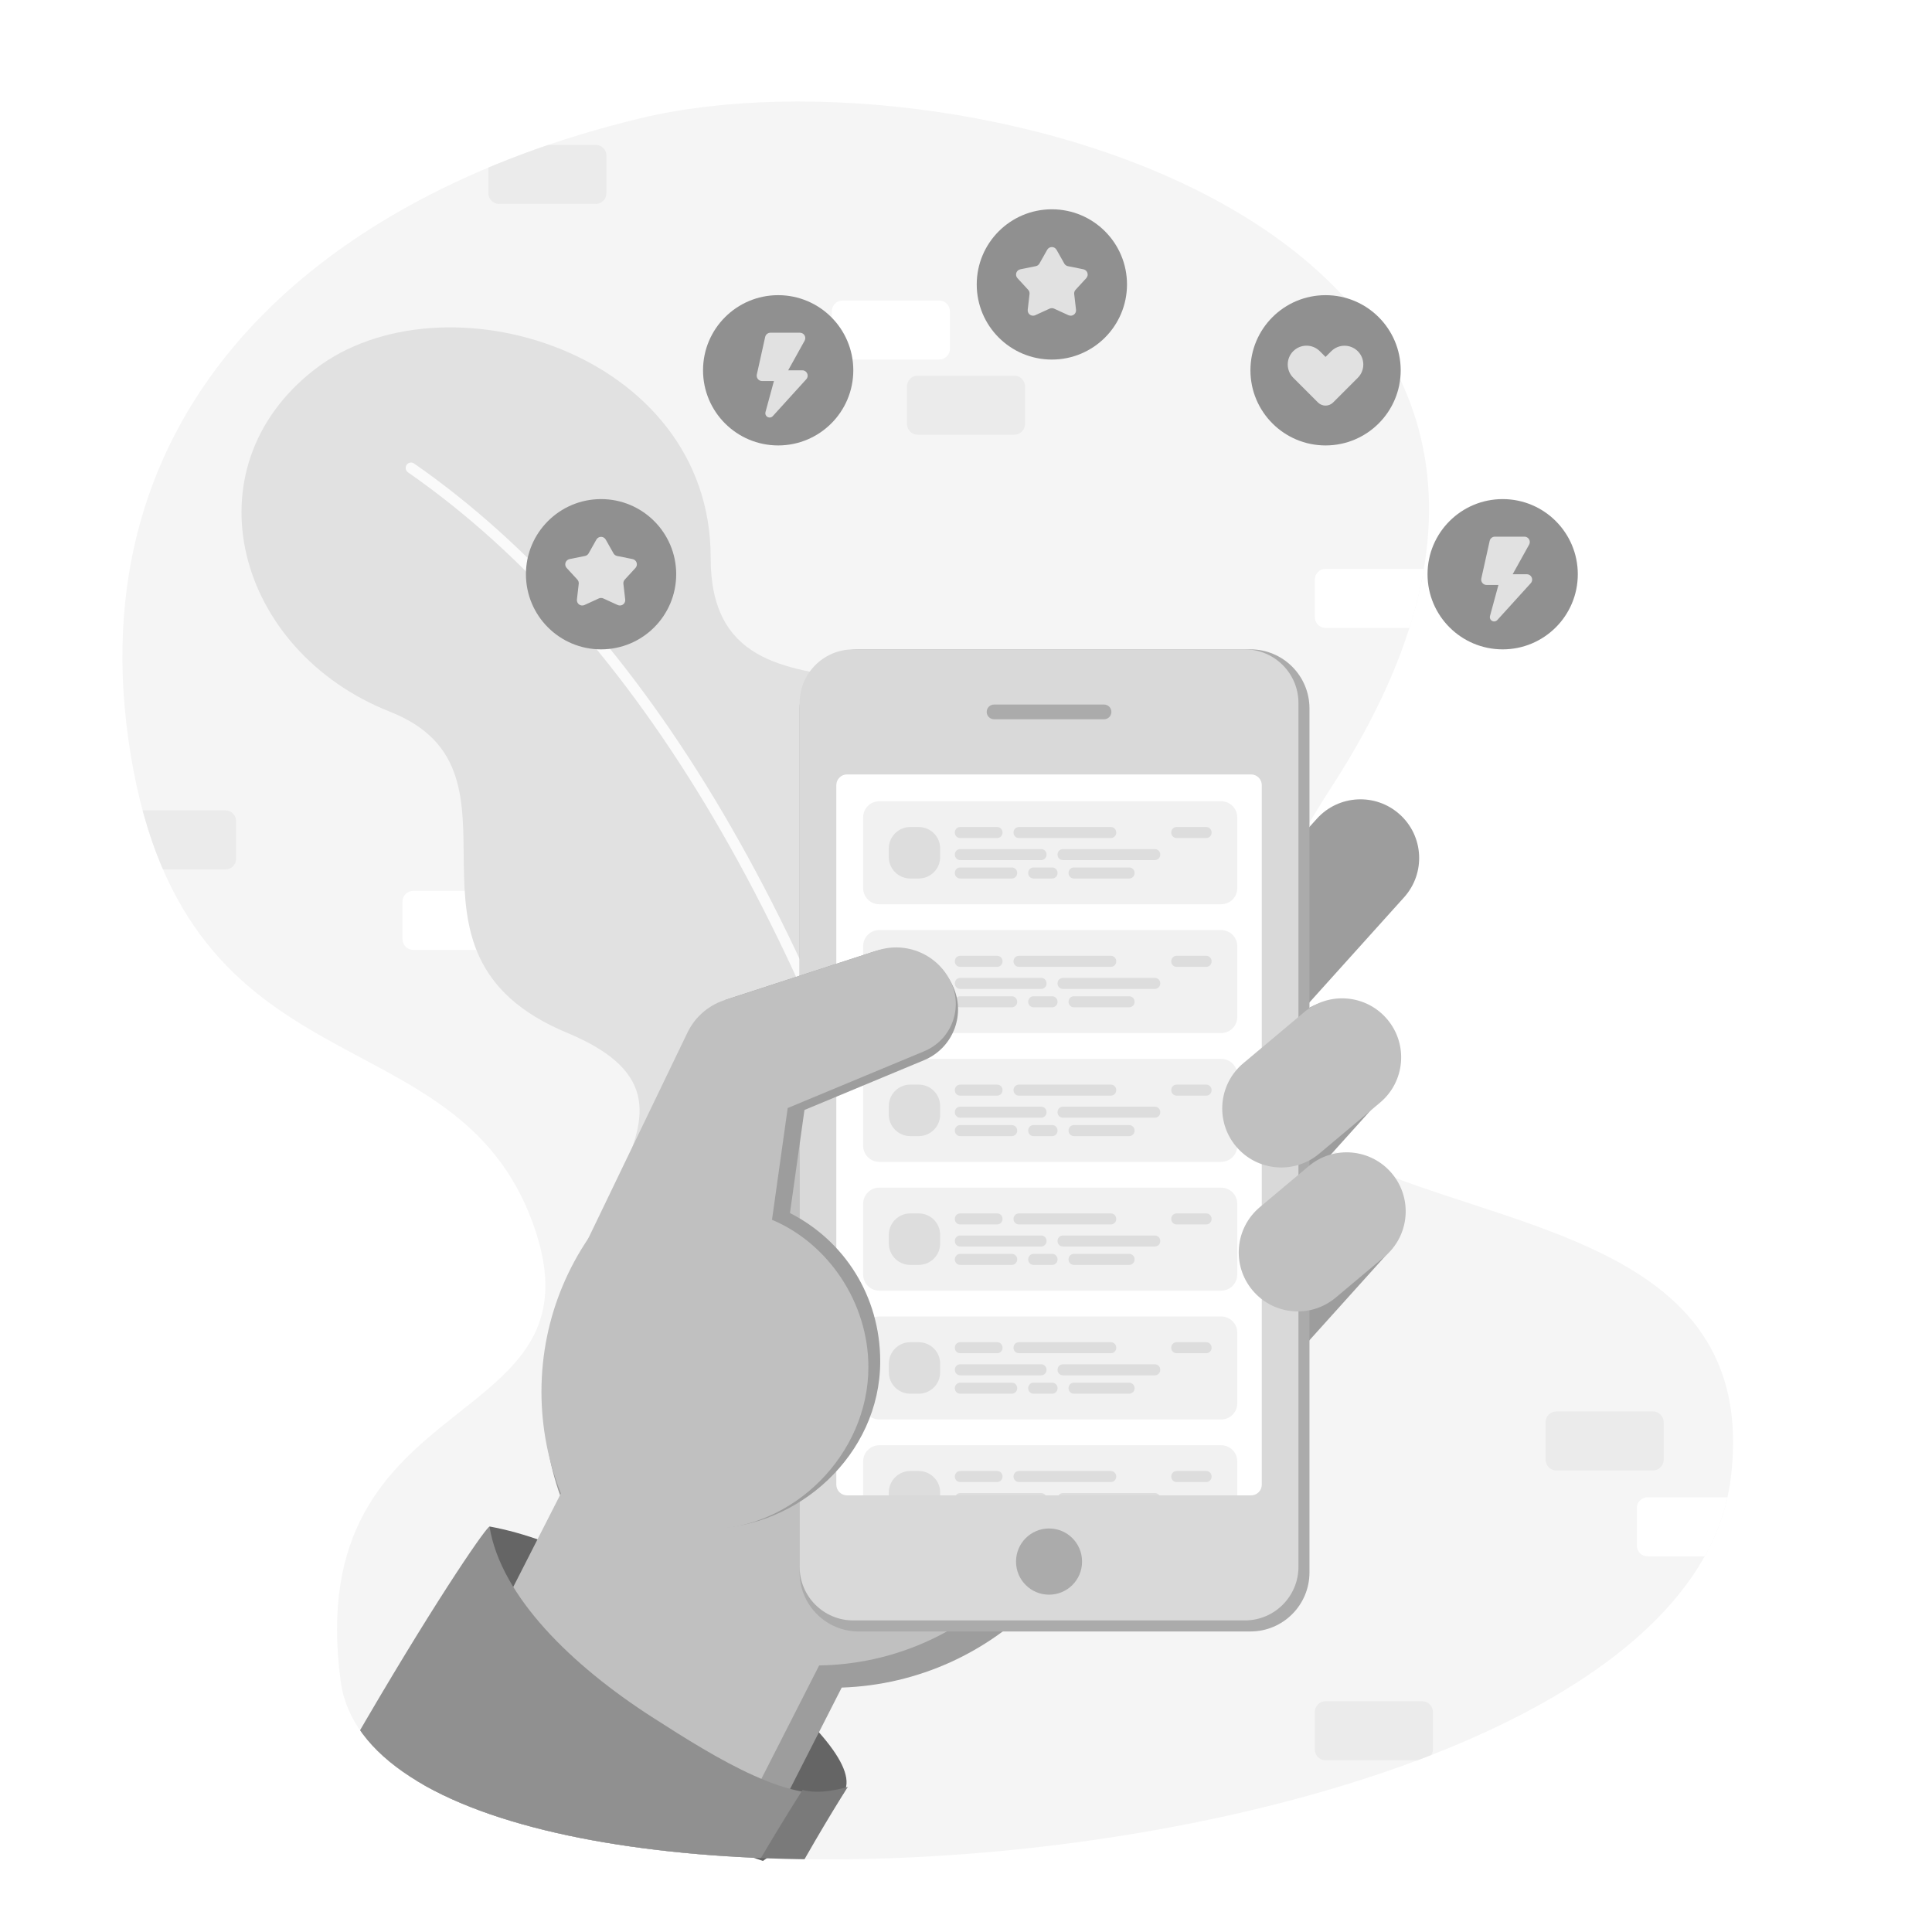
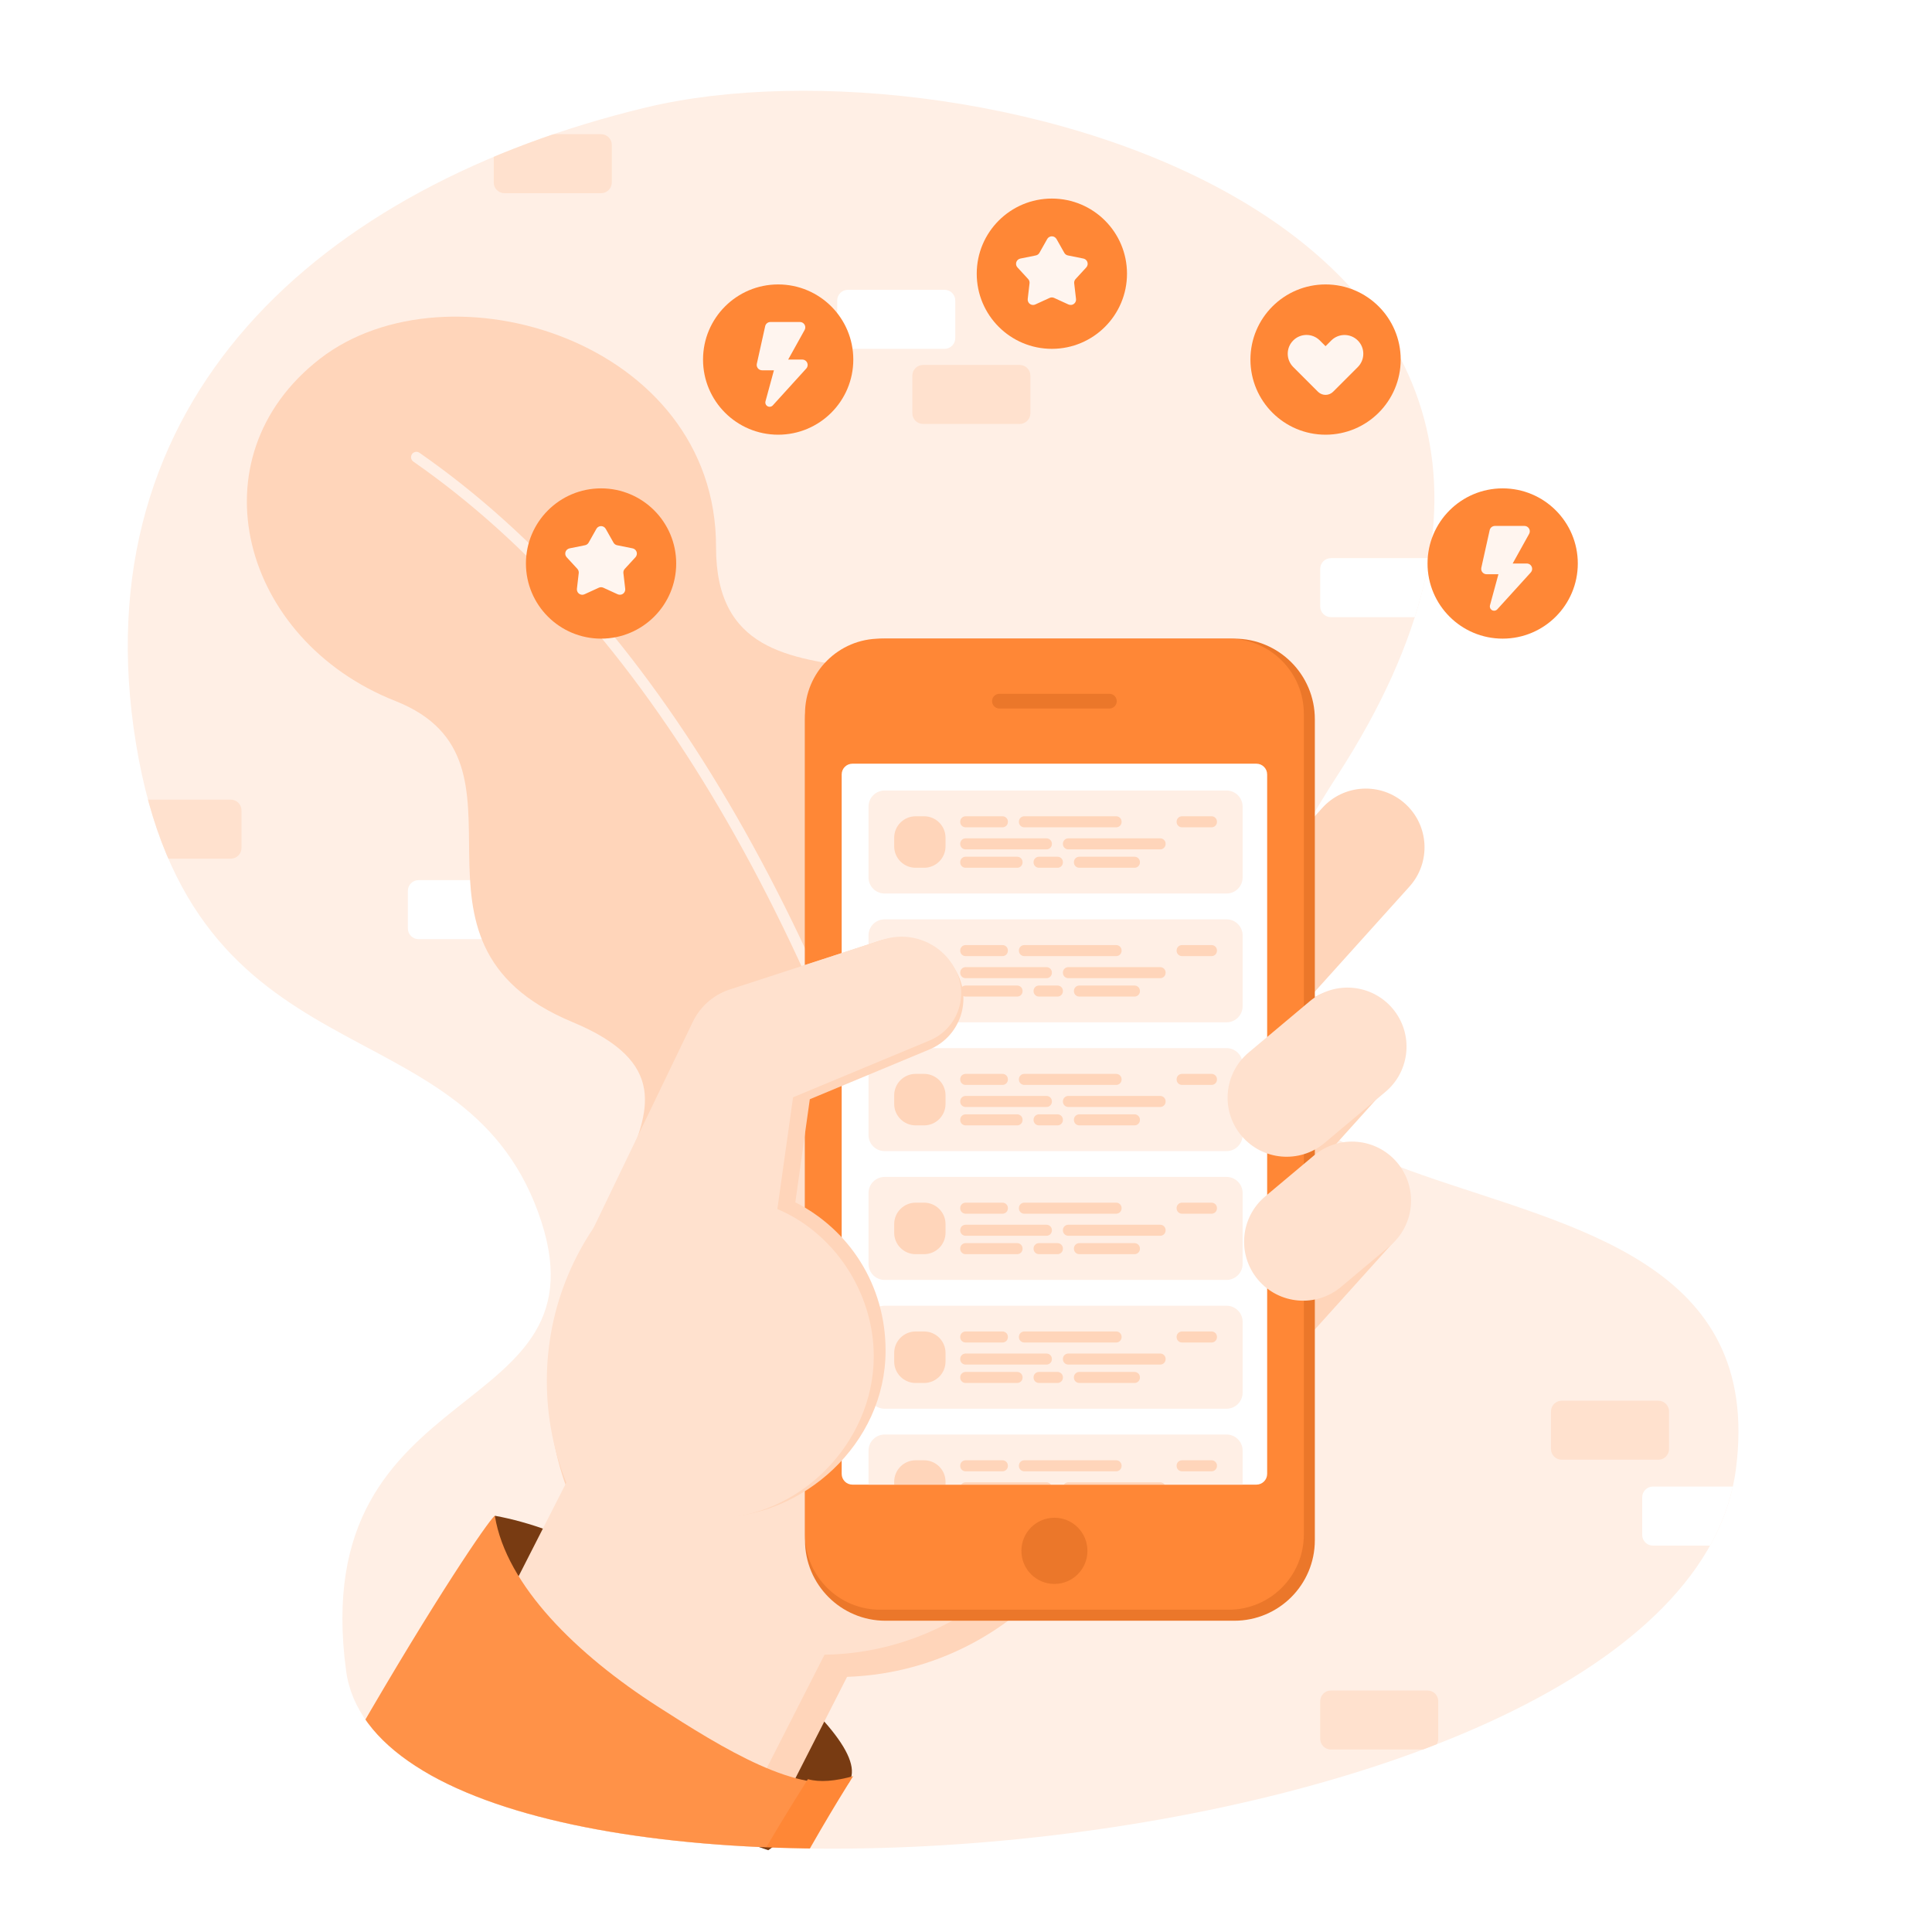
<svg xmlns="http://www.w3.org/2000/svg" xmlns:xlink="http://www.w3.org/1999/xlink" width="360px" height="360px" viewBox="0 0 360 360" version="1.1">
  <defs>
    <path d="M41.496,295.361 C49.115,351.732 290.766,334.156 300.484,257.588 C310.203,181.019 159.572,231.477 226.217,128.477 C292.862,25.476 158.084,-10.609 97.324,4.037 C36.565,18.683 -8.181,58.504 2.348,122.601 C12.877,186.698 62.723,169.971 77.27,209.871 C91.816,249.771 33.877,238.99 41.496,295.361 Z" id="path-1" />
    <path d="M41.496,295.361 C49.115,351.732 290.766,334.156 300.484,257.588 C310.203,181.019 159.572,231.477 226.217,128.477 C292.862,25.476 158.084,-10.609 97.324,4.037 C36.565,18.683 -8.181,58.504 2.348,122.601 C12.877,186.698 62.723,169.971 77.27,209.871 C91.816,249.771 33.877,238.99 41.496,295.361 Z" id="path-3" />
    <path d="M130.577,7.015 C136.818,18.607 153.514,26.457 170.745,30.67 C184.874,34.123 201.218,37.854 209.141,31.873 C209.643,36.277 157.657,165.743 233,574.148 C211.438,600.032 138.688,603.443 107.144,581.584 C65.374,246.185 129.298,4.82 130.577,7.015 Z" id="path-5" />
    <rect id="path-7" x="0" y="0" width="79.281" height="134.337" rx="2" />
    <path d="M4.621,63.048 L3.698,62.901 L26.099,16.402 L26.099,16.402 C27.603,13.281 30.327,11.112 33.445,10.227 L61.512,1.094 L61.512,1.094 C66.919,-0.665 72.79,1.882 75.199,7.032 L75.199,7.032 L75.199,7.032 C77.431,11.802 75.373,17.477 70.604,19.709 C70.479,19.767 70.353,19.823 70.226,19.876 L44.776,30.467 L41.849,51.292 C52.329,55.682 59.812,66.729 59.812,78.732 C59.812,94.945 45.866,108.931 29.906,108.931 C13.946,108.931 -4.26325641e-13,94.945 -4.26325641e-13,78.732 C-4.26325641e-13,72.964 1.694,67.585 4.621,63.048 Z" id="path-9" />
  </defs>
-   <g id="👨‍🏫-Illustration" stroke="none" stroke-width="1" fill="none" fill-rule="evenodd">
-     <g id="Artboard-2-Copy" transform="translate(-3439, -263)">
-       <g id="illustration-notification" transform="translate(3439, 263)">
+   <g id="--" stroke="none" stroke-width="1" fill="none" fill-rule="evenodd">
+     <g id="Artboard-2-Copy" transform="translate(-3604, -1157)">
+       <g id="illustration-notification" transform="translate(3604, 1157)">
        <rect id="Rectangle-3" fill="#FFFFFF" x="0" y="0" width="360" height="360" />
-         <g id="brick-wall-copy" transform="translate(22, 18)">
+         <g id="brick-wall-copy" transform="translate(23, 16)">
          <mask id="mask-2" fill="white">
            <use xlink:href="#path-1" />
          </mask>
-           <use id="Mask" fill="#F5F5F5" xlink:href="#path-1" />
+           <use id="Mask" fill="#FFEFE5" xlink:href="#path-1" />
          <g mask="url(#mask-2)">
            <g transform="translate(0, 9)">
-               <rect id="Rectangle-2" fill="#EBEBEB" x="147" y="43" width="22" height="11" rx="2" />
-               <rect id="Rectangle-2-Copy-7" fill="#EBEBEB" x="223" y="290" width="22" height="11" rx="2" />
-               <rect id="Rectangle-2-Copy" fill="#EBEBEB" x="69" y="0" width="22" height="11" rx="2" />
-               <rect id="Rectangle-2-Copy-2" fill="#EBEBEB" x="266" y="236" width="22" height="11" rx="2" />
-               <rect id="Rectangle-2-Copy-3" fill="#EBEBEB" x="0" y="124" width="22" height="11" rx="2" />
+               <rect id="Rectangle-2" fill="#FFE1CE" x="147" y="43" width="22" height="11" rx="2" />
+               <rect id="Rectangle-2-Copy-7" fill="#FFE1CE" x="223" y="290" width="22" height="11" rx="2" />
+               <rect id="Rectangle-2-Copy" fill="#FFE1CE" x="69" y="0" width="22" height="11" rx="2" />
+               <rect id="Rectangle-2-Copy-2" fill="#FFE1CE" x="266" y="236" width="22" height="11" rx="2" />
+               <rect id="Rectangle-2-Copy-3" fill="#FFE1CE" x="0" y="124" width="22" height="11" rx="2" />
              <rect id="Rectangle-2-Copy-4" fill="#FFFFFF" x="133" y="29" width="22" height="11" rx="2" />
              <rect id="Rectangle-2-Copy-5" fill="#FFFFFF" x="53" y="139" width="22" height="11" rx="2" />
              <rect id="Rectangle-2-Copy-8" fill="#FFFFFF" x="283" y="252" width="22" height="11" rx="2" />
              <rect id="Rectangle-2-Copy-6" fill="#FFFFFF" x="223" y="79" width="22" height="11" rx="2" />
            </g>
          </g>
        </g>
-         <g id="Group" transform="translate(45, 61)">
-           <path d="M76.337,192.624 C90.402,203.774 120.793,205.345 138.118,202.821 C158.458,199.858 182.049,179.622 182,160.723 C181.909,125.727 140.453,132.608 141.422,90.725 C142.39,48.841 87.362,81.392 87.424,42.943 C87.487,4.494 37.446,-10.632 13.615,7.854 C-10.216,26.34 -1.016,60.289 27.657,71.614 C56.33,82.94 24.688,116.504 60.683,131.454 C96.678,146.404 45.758,168.384 76.337,192.624 Z" id="Oval-Copy" fill="#E1E1E1" />
-           <path d="M131.072,195.217 C107.948,112.613 74.788,56.271 31.592,26.189" id="Path-3" stroke="#FAFAFA" stroke-width="2" stroke-linecap="round" />
+         <g id="Group" transform="translate(46, 59)">
+           <path d="M76.337,192.624 C90.402,203.774 120.793,205.345 138.118,202.821 C158.458,199.858 182.049,179.622 182,160.723 C181.909,125.727 140.453,132.608 141.422,90.725 C142.39,48.841 87.362,81.392 87.424,42.943 C87.487,4.494 37.446,-10.632 13.615,7.854 C-10.216,26.34 -1.016,60.289 27.657,71.614 C56.33,82.94 24.688,116.504 60.683,131.454 C96.678,146.404 45.758,168.384 76.337,192.624 Z" id="Oval-Copy" fill="#FFD5BA" />
+           <path d="M131.072,195.217 C107.948,112.613 74.788,56.271 31.592,26.189" id="Path-3" stroke="#FFEFE5" stroke-width="2" stroke-linecap="round" />
        </g>
-         <g id="phone-with-app-tapping-copy-6" transform="translate(22, 18)">
+         <g id="phone-with-app-tapping-copy-6" transform="translate(23, 16)">
          <g id="hand">
            <g>
              <mask id="mask-4" fill="white">
                <use xlink:href="#path-3" />
              </mask>
              <g id="Mask-Copy" />
-               <path d="M60.419,277.393 C73.456,275.424 90.11,277.953 110.381,284.98 C130.652,292.008 140.173,298 138.945,302.958 C136.696,307.906 133.335,313.5 128.863,319.739 C82.345,320.178 63.284,300.924 56.05,296.103 C56.991,291.896 58.448,285.659 60.419,277.393 Z" id="bottom-sleeve" fill="#656565" mask="url(#mask-4)" transform="translate(97.54981, 298.2466) rotate(19) translate(-97.54981, -298.2466) " />
-               <path d="M82.884,262.041 C80.583,256.052 79.321,249.546 79.321,242.745 C79.321,213.062 103.35,189 132.99,189 C162.63,189 186.658,213.062 186.658,242.745 C186.658,271.807 163.623,295.482 134.839,296.458 L114.142,337.077 L114.142,337.077 C106.38,352.312 87.738,358.369 72.504,350.607 L72.504,350.607 L72.504,350.607 C57.269,342.844 51.212,324.202 58.974,308.968 L82.884,262.041 Z" id="hand-shadow" fill="#9D9D9D" mask="url(#mask-4)" />
-               <path d="M82.52,260.272 C80.18,254.416 78.893,248.025 78.893,241.332 C78.893,213.162 101.697,190.326 129.827,190.326 C157.957,190.326 180.761,213.162 180.761,241.332 C180.761,269.232 158.393,291.899 130.637,292.332 L107.908,336.94 L107.908,336.94 C100.708,351.07 83.418,356.688 69.288,349.488 C55.158,342.289 49.54,324.998 56.74,310.869 L82.52,260.272 Z" id="hand-shape" fill="#C0C0C0" mask="url(#mask-4)" />
+               <path d="M60.419,277.393 C73.456,275.424 90.11,277.953 110.381,284.98 C130.652,292.008 140.173,298 138.945,302.958 C136.696,307.906 133.335,313.5 128.863,319.739 C82.345,320.178 63.284,300.924 56.05,296.103 C56.991,291.896 58.448,285.659 60.419,277.393 Z" id="bottom-sleeve" fill="#783B12" mask="url(#mask-4)" transform="translate(97.54981, 298.2466) rotate(19) translate(-97.54981, -298.2466) " />
+               <path d="M82.884,262.041 C80.583,256.052 79.321,249.546 79.321,242.745 C79.321,213.062 103.35,189 132.99,189 C162.63,189 186.658,213.062 186.658,242.745 C186.658,271.807 163.623,295.482 134.839,296.458 L114.142,337.077 L114.142,337.077 C106.38,352.312 87.738,358.369 72.504,350.607 L72.504,350.607 L72.504,350.607 C57.269,342.844 51.212,324.202 58.974,308.968 L82.884,262.041 Z" id="hand-shadow" fill="#FFD5BA" mask="url(#mask-4)" />
+               <path d="M82.52,260.272 C80.18,254.416 78.893,248.025 78.893,241.332 C78.893,213.162 101.697,190.326 129.827,190.326 C157.957,190.326 180.761,213.162 180.761,241.332 C180.761,269.232 158.393,291.899 130.637,292.332 L107.908,336.94 L107.908,336.94 C100.708,351.07 83.418,356.688 69.288,349.488 C55.158,342.289 49.54,324.998 56.74,310.869 L82.52,260.272 Z" id="hand-shape" fill="#FFE1CE" mask="url(#mask-4)" />
              <g id="Group-5" mask="url(#mask-4)">
                <g transform="translate(-159, 254)">
                  <mask id="mask-6" fill="white">
                    <use xlink:href="#path-5" />
                  </mask>
-                   <use id="sleeve" stroke="none" fill="#909090" fill-rule="evenodd" transform="translate(163, 301.5) rotate(19) translate(-163, -301.5) " xlink:href="#path-5" />
-                   <path d="M197.838,49.411 C200.094,49.282 202.759,48.145 205.832,46 C178.008,172.742 186.064,353.565 230,588.469 C228.199,589.946 229.214,598.762 222.607,593.153 C157.783,239.189 187.482,93.283 197.838,49.411 Z" id="shadow" stroke="none" fill="#7A7A7A" fill-rule="evenodd" mask="url(#mask-6)" transform="translate(206, 320.5) rotate(19) translate(-206, -320.5) " />
+                   <use id="sleeve" stroke="none" fill="#FF9248" fill-rule="evenodd" transform="translate(163, 301.5) rotate(19) translate(-163, -301.5) " xlink:href="#path-5" />
+                   <path d="M197.838,49.411 C200.094,49.282 202.759,48.145 205.832,46 C178.008,172.742 186.064,353.565 230,588.469 C228.199,589.946 229.214,598.762 222.607,593.153 C157.783,239.189 187.482,93.283 197.838,49.411 Z" id="shadow" stroke="none" fill="#FF8736" fill-rule="evenodd" mask="url(#mask-6)" transform="translate(206, 320.5) rotate(19) translate(-206, -320.5) " />
                </g>
              </g>
            </g>
          </g>
-           <g id="fingers-behind" transform="translate(180, 126)" fill="#9D9D9D">
+           <g id="fingers-behind" transform="translate(180, 126)" fill="#FFD5BA">
            <rect id="Rectangle-9-Copy" transform="translate(39.88568, 91.73136) rotate(-318) translate(-39.88568, -91.73136) " x="28.947" y="67.778" width="21.878" height="47.907" rx="10.939" />
            <rect id="Rectangle-9" transform="translate(39.24287, 62.26942) rotate(-318) translate(-39.24287, -62.26942) " x="28.304" y="39.341" width="21.878" height="45.856" rx="10.939" />
            <rect id="Rectangle-9-Copy-4" transform="translate(33.63987, 35.71892) rotate(-318) translate(-33.63987, -35.71892) " x="22.701" y="-1.913" width="21.878" height="75.263" rx="10.939" />
          </g>
          <g id="phone" transform="translate(127, 103)">
-             <rect id="shadow" fill="#ABABAB" x="0" y="0" width="95" height="183" rx="11" />
-             <rect id="phone-shape" fill="#D9D9D9" x="0" y="0" width="92.95" height="180.944" rx="10" />
-             <rect id="speaker" fill="#ABABAB" x="34.856" y="10.281" width="23.237" height="2.742" rx="1.371" />
-             <rect id="button" fill="#ABABAB" x="40.324" y="163.809" width="12.302" height="12.337" rx="6.151" />
+             <rect id="shadow" fill="#EB772A" x="0" y="0" width="95" height="183" rx="15" />
+             <rect id="phone-shape" fill="#FF8736" x="0" y="0" width="92.95" height="180.944" rx="14" />
+             <rect id="speaker" fill="#EB772A" x="34.856" y="10.281" width="23.237" height="2.742" rx="1.371" />
+             <rect id="button" fill="#EB772A" x="40.324" y="163.809" width="12.302" height="12.337" rx="6.151" />
            <g id="screen" transform="translate(6.834532, 23.30337)">
              <mask id="mask-8" fill="white">
                <use xlink:href="#path-7" />
              </mask>
              <use id="Mask" fill="#FFFFFF" xlink:href="#path-7" />
              <g id="normal-post-1" mask="url(#mask-8)">
                <g transform="translate(5, 5)">
-                   <rect id="Rectangle-10" fill="#F1F1F1" x="0" y="0" width="69.712" height="19.191" rx="3" />
-                   <rect id="Rectangle-11" fill="#DDDDDD" x="4.784" y="4.798" width="9.568" height="9.596" rx="4" />
-                   <rect id="Rectangle-11-Copy" fill="#DDDDDD" x="17.086" y="4.798" width="8.885" height="2.056" rx="1" />
-                   <rect id="Rectangle-11-Copy-4" fill="#DDDDDD" x="17.086" y="8.91" width="17.086" height="2.056" rx="1" />
-                   <rect id="Rectangle-11-Copy-6" fill="#DDDDDD" x="17.086" y="12.337" width="11.619" height="2.056" rx="1" />
-                   <rect id="Rectangle-11-Copy-2" fill="#DDDDDD" x="28.022" y="4.798" width="19.137" height="2.056" rx="1" />
-                   <rect id="Rectangle-11-Copy-5" fill="#DDDDDD" x="36.223" y="8.91" width="19.137" height="2.056" rx="1" />
-                   <rect id="Rectangle-11-Copy-7" fill="#DDDDDD" x="30.755" y="12.337" width="5.468" height="2.056" rx="1" />
-                   <rect id="Rectangle-11-Copy-8" fill="#DDDDDD" x="38.273" y="12.337" width="12.302" height="2.056" rx="1" />
-                   <rect id="Rectangle-11-Copy-3" fill="#DDDDDD" x="57.41" y="4.798" width="7.518" height="2.056" rx="1" />
+                   <rect id="Rectangle-10" fill="#FFEFE5" x="0" y="0" width="69.712" height="19.191" rx="3" />
+                   <rect id="Rectangle-11" fill="#FFD5BA" x="4.784" y="4.798" width="9.568" height="9.596" rx="4" />
+                   <rect id="Rectangle-11-Copy" fill="#FFD5BA" x="17.086" y="4.798" width="8.885" height="2.056" rx="1" />
+                   <rect id="Rectangle-11-Copy-4" fill="#FFD5BA" x="17.086" y="8.91" width="17.086" height="2.056" rx="1" />
+                   <rect id="Rectangle-11-Copy-6" fill="#FFD5BA" x="17.086" y="12.337" width="11.619" height="2.056" rx="1" />
+                   <rect id="Rectangle-11-Copy-2" fill="#FFD5BA" x="28.022" y="4.798" width="19.137" height="2.056" rx="1" />
+                   <rect id="Rectangle-11-Copy-5" fill="#FFD5BA" x="36.223" y="8.91" width="19.137" height="2.056" rx="1" />
+                   <rect id="Rectangle-11-Copy-7" fill="#FFD5BA" x="30.755" y="12.337" width="5.468" height="2.056" rx="1" />
+                   <rect id="Rectangle-11-Copy-8" fill="#FFD5BA" x="38.273" y="12.337" width="12.302" height="2.056" rx="1" />
+                   <rect id="Rectangle-11-Copy-3" fill="#FFD5BA" x="57.41" y="4.798" width="7.518" height="2.056" rx="1" />
                </g>
              </g>
-               <g id="normal-post-1-copy" mask="url(#mask-8)">
+               <g id="normal-post-1-copy-6" mask="url(#mask-8)">
                <g transform="translate(5, 29)">
-                   <rect id="Rectangle-10" fill="#F1F1F1" x="0" y="0" width="69.712" height="19.191" rx="3" />
-                   <rect id="Rectangle-11" fill="#DDDDDD" x="4.784" y="4.798" width="9.568" height="9.596" rx="4" />
-                   <rect id="Rectangle-11-Copy" fill="#DDDDDD" x="17.086" y="4.798" width="8.885" height="2.056" rx="1" />
-                   <rect id="Rectangle-11-Copy-4" fill="#DDDDDD" x="17.086" y="8.91" width="17.086" height="2.056" rx="1" />
-                   <rect id="Rectangle-11-Copy-6" fill="#DDDDDD" x="17.086" y="12.337" width="11.619" height="2.056" rx="1" />
-                   <rect id="Rectangle-11-Copy-2" fill="#DDDDDD" x="28.022" y="4.798" width="19.137" height="2.056" rx="1" />
-                   <rect id="Rectangle-11-Copy-5" fill="#DDDDDD" x="36.223" y="8.91" width="19.137" height="2.056" rx="1" />
-                   <rect id="Rectangle-11-Copy-7" fill="#DDDDDD" x="30.755" y="12.337" width="5.468" height="2.056" rx="1" />
-                   <rect id="Rectangle-11-Copy-8" fill="#DDDDDD" x="38.273" y="12.337" width="12.302" height="2.056" rx="1" />
-                   <rect id="Rectangle-11-Copy-3" fill="#DDDDDD" x="57.41" y="4.798" width="7.518" height="2.056" rx="1" />
+                   <rect id="Rectangle-10" fill="#FFEFE5" x="0" y="0" width="69.712" height="19.191" rx="3" />
+                   <rect id="Rectangle-11" fill="#FFD5BA" x="4.784" y="4.798" width="9.568" height="9.596" rx="4" />
+                   <rect id="Rectangle-11-Copy" fill="#FFD5BA" x="17.086" y="4.798" width="8.885" height="2.056" rx="1" />
+                   <rect id="Rectangle-11-Copy-4" fill="#FFD5BA" x="17.086" y="8.91" width="17.086" height="2.056" rx="1" />
+                   <rect id="Rectangle-11-Copy-6" fill="#FFD5BA" x="17.086" y="12.337" width="11.619" height="2.056" rx="1" />
+                   <rect id="Rectangle-11-Copy-2" fill="#FFD5BA" x="28.022" y="4.798" width="19.137" height="2.056" rx="1" />
+                   <rect id="Rectangle-11-Copy-5" fill="#FFD5BA" x="36.223" y="8.91" width="19.137" height="2.056" rx="1" />
+                   <rect id="Rectangle-11-Copy-7" fill="#FFD5BA" x="30.755" y="12.337" width="5.468" height="2.056" rx="1" />
+                   <rect id="Rectangle-11-Copy-8" fill="#FFD5BA" x="38.273" y="12.337" width="12.302" height="2.056" rx="1" />
+                   <rect id="Rectangle-11-Copy-3" fill="#FFD5BA" x="57.41" y="4.798" width="7.518" height="2.056" rx="1" />
                </g>
              </g>
-               <g id="normal-post-1-copy-2" mask="url(#mask-8)">
+               <g id="normal-post-1-copy-7" mask="url(#mask-8)">
                <g transform="translate(5, 53)">
-                   <rect id="Rectangle-10" fill="#F1F1F1" x="0" y="0" width="69.712" height="19.191" rx="3" />
-                   <rect id="Rectangle-11" fill="#DDDDDD" x="4.784" y="4.798" width="9.568" height="9.596" rx="4" />
-                   <rect id="Rectangle-11-Copy" fill="#DDDDDD" x="17.086" y="4.798" width="8.885" height="2.056" rx="1" />
-                   <rect id="Rectangle-11-Copy-4" fill="#DDDDDD" x="17.086" y="8.91" width="17.086" height="2.056" rx="1" />
-                   <rect id="Rectangle-11-Copy-6" fill="#DDDDDD" x="17.086" y="12.337" width="11.619" height="2.056" rx="1" />
-                   <rect id="Rectangle-11-Copy-2" fill="#DDDDDD" x="28.022" y="4.798" width="19.137" height="2.056" rx="1" />
-                   <rect id="Rectangle-11-Copy-5" fill="#DDDDDD" x="36.223" y="8.91" width="19.137" height="2.056" rx="1" />
-                   <rect id="Rectangle-11-Copy-7" fill="#DDDDDD" x="30.755" y="12.337" width="5.468" height="2.056" rx="1" />
-                   <rect id="Rectangle-11-Copy-8" fill="#DDDDDD" x="38.273" y="12.337" width="12.302" height="2.056" rx="1" />
-                   <rect id="Rectangle-11-Copy-3" fill="#DDDDDD" x="57.41" y="4.798" width="7.518" height="2.056" rx="1" />
+                   <rect id="Rectangle-10" fill="#FFEFE5" x="0" y="0" width="69.712" height="19.191" rx="3" />
+                   <rect id="Rectangle-11" fill="#FFD5BA" x="4.784" y="4.798" width="9.568" height="9.596" rx="4" />
+                   <rect id="Rectangle-11-Copy" fill="#FFD5BA" x="17.086" y="4.798" width="8.885" height="2.056" rx="1" />
+                   <rect id="Rectangle-11-Copy-4" fill="#FFD5BA" x="17.086" y="8.91" width="17.086" height="2.056" rx="1" />
+                   <rect id="Rectangle-11-Copy-6" fill="#FFD5BA" x="17.086" y="12.337" width="11.619" height="2.056" rx="1" />
+                   <rect id="Rectangle-11-Copy-2" fill="#FFD5BA" x="28.022" y="4.798" width="19.137" height="2.056" rx="1" />
+                   <rect id="Rectangle-11-Copy-5" fill="#FFD5BA" x="36.223" y="8.91" width="19.137" height="2.056" rx="1" />
+                   <rect id="Rectangle-11-Copy-7" fill="#FFD5BA" x="30.755" y="12.337" width="5.468" height="2.056" rx="1" />
+                   <rect id="Rectangle-11-Copy-8" fill="#FFD5BA" x="38.273" y="12.337" width="12.302" height="2.056" rx="1" />
+                   <rect id="Rectangle-11-Copy-3" fill="#FFD5BA" x="57.41" y="4.798" width="7.518" height="2.056" rx="1" />
                </g>
              </g>
-               <g id="normal-post-1-copy-3" mask="url(#mask-8)">
+               <g id="normal-post-1-copy-8" mask="url(#mask-8)">
                <g transform="translate(5, 77)">
-                   <rect id="Rectangle-10" fill="#F1F1F1" x="0" y="0" width="69.712" height="19.191" rx="3" />
-                   <rect id="Rectangle-11" fill="#DDDDDD" x="4.784" y="4.798" width="9.568" height="9.596" rx="4" />
-                   <rect id="Rectangle-11-Copy" fill="#DDDDDD" x="17.086" y="4.798" width="8.885" height="2.056" rx="1" />
-                   <rect id="Rectangle-11-Copy-4" fill="#DDDDDD" x="17.086" y="8.91" width="17.086" height="2.056" rx="1" />
-                   <rect id="Rectangle-11-Copy-6" fill="#DDDDDD" x="17.086" y="12.337" width="11.619" height="2.056" rx="1" />
-                   <rect id="Rectangle-11-Copy-2" fill="#DDDDDD" x="28.022" y="4.798" width="19.137" height="2.056" rx="1" />
-                   <rect id="Rectangle-11-Copy-5" fill="#DDDDDD" x="36.223" y="8.91" width="19.137" height="2.056" rx="1" />
-                   <rect id="Rectangle-11-Copy-7" fill="#DDDDDD" x="30.755" y="12.337" width="5.468" height="2.056" rx="1" />
-                   <rect id="Rectangle-11-Copy-8" fill="#DDDDDD" x="38.273" y="12.337" width="12.302" height="2.056" rx="1" />
-                   <rect id="Rectangle-11-Copy-3" fill="#DDDDDD" x="57.41" y="4.798" width="7.518" height="2.056" rx="1" />
+                   <rect id="Rectangle-10" fill="#FFEFE5" x="0" y="0" width="69.712" height="19.191" rx="3" />
+                   <rect id="Rectangle-11" fill="#FFD5BA" x="4.784" y="4.798" width="9.568" height="9.596" rx="4" />
+                   <rect id="Rectangle-11-Copy" fill="#FFD5BA" x="17.086" y="4.798" width="8.885" height="2.056" rx="1" />
+                   <rect id="Rectangle-11-Copy-4" fill="#FFD5BA" x="17.086" y="8.91" width="17.086" height="2.056" rx="1" />
+                   <rect id="Rectangle-11-Copy-6" fill="#FFD5BA" x="17.086" y="12.337" width="11.619" height="2.056" rx="1" />
+                   <rect id="Rectangle-11-Copy-2" fill="#FFD5BA" x="28.022" y="4.798" width="19.137" height="2.056" rx="1" />
+                   <rect id="Rectangle-11-Copy-5" fill="#FFD5BA" x="36.223" y="8.91" width="19.137" height="2.056" rx="1" />
+                   <rect id="Rectangle-11-Copy-7" fill="#FFD5BA" x="30.755" y="12.337" width="5.468" height="2.056" rx="1" />
+                   <rect id="Rectangle-11-Copy-8" fill="#FFD5BA" x="38.273" y="12.337" width="12.302" height="2.056" rx="1" />
+                   <rect id="Rectangle-11-Copy-3" fill="#FFD5BA" x="57.41" y="4.798" width="7.518" height="2.056" rx="1" />
                </g>
              </g>
-               <g id="normal-post-1-copy-4" mask="url(#mask-8)">
+               <g id="normal-post-1-copy-9" mask="url(#mask-8)">
                <g transform="translate(5, 101)">
-                   <rect id="Rectangle-10" fill="#F1F1F1" x="0" y="0" width="69.712" height="19.191" rx="3" />
-                   <rect id="Rectangle-11" fill="#DDDDDD" x="4.784" y="4.798" width="9.568" height="9.596" rx="4" />
-                   <rect id="Rectangle-11-Copy" fill="#DDDDDD" x="17.086" y="4.798" width="8.885" height="2.056" rx="1" />
-                   <rect id="Rectangle-11-Copy-4" fill="#DDDDDD" x="17.086" y="8.91" width="17.086" height="2.056" rx="1" />
-                   <rect id="Rectangle-11-Copy-6" fill="#DDDDDD" x="17.086" y="12.337" width="11.619" height="2.056" rx="1" />
-                   <rect id="Rectangle-11-Copy-2" fill="#DDDDDD" x="28.022" y="4.798" width="19.137" height="2.056" rx="1" />
-                   <rect id="Rectangle-11-Copy-5" fill="#DDDDDD" x="36.223" y="8.91" width="19.137" height="2.056" rx="1" />
-                   <rect id="Rectangle-11-Copy-7" fill="#DDDDDD" x="30.755" y="12.337" width="5.468" height="2.056" rx="1" />
-                   <rect id="Rectangle-11-Copy-8" fill="#DDDDDD" x="38.273" y="12.337" width="12.302" height="2.056" rx="1" />
-                   <rect id="Rectangle-11-Copy-3" fill="#DDDDDD" x="57.41" y="4.798" width="7.518" height="2.056" rx="1" />
+                   <rect id="Rectangle-10" fill="#FFEFE5" x="0" y="0" width="69.712" height="19.191" rx="3" />
+                   <rect id="Rectangle-11" fill="#FFD5BA" x="4.784" y="4.798" width="9.568" height="9.596" rx="4" />
+                   <rect id="Rectangle-11-Copy" fill="#FFD5BA" x="17.086" y="4.798" width="8.885" height="2.056" rx="1" />
+                   <rect id="Rectangle-11-Copy-4" fill="#FFD5BA" x="17.086" y="8.91" width="17.086" height="2.056" rx="1" />
+                   <rect id="Rectangle-11-Copy-6" fill="#FFD5BA" x="17.086" y="12.337" width="11.619" height="2.056" rx="1" />
+                   <rect id="Rectangle-11-Copy-2" fill="#FFD5BA" x="28.022" y="4.798" width="19.137" height="2.056" rx="1" />
+                   <rect id="Rectangle-11-Copy-5" fill="#FFD5BA" x="36.223" y="8.91" width="19.137" height="2.056" rx="1" />
+                   <rect id="Rectangle-11-Copy-7" fill="#FFD5BA" x="30.755" y="12.337" width="5.468" height="2.056" rx="1" />
+                   <rect id="Rectangle-11-Copy-8" fill="#FFD5BA" x="38.273" y="12.337" width="12.302" height="2.056" rx="1" />
+                   <rect id="Rectangle-11-Copy-3" fill="#FFD5BA" x="57.41" y="4.798" width="7.518" height="2.056" rx="1" />
                </g>
              </g>
-               <g id="normal-post-1-copy-5" mask="url(#mask-8)">
+               <g id="normal-post-1-copy-10" mask="url(#mask-8)">
                <g transform="translate(5, 125)">
-                   <rect id="Rectangle-10" fill="#F1F1F1" x="0" y="0" width="69.712" height="19.191" rx="3" />
-                   <rect id="Rectangle-11" fill="#DDDDDD" x="4.784" y="4.798" width="9.568" height="9.596" rx="4" />
-                   <rect id="Rectangle-11-Copy" fill="#DDDDDD" x="17.086" y="4.798" width="8.885" height="2.056" rx="1" />
-                   <rect id="Rectangle-11-Copy-4" fill="#DDDDDD" x="17.086" y="8.91" width="17.086" height="2.056" rx="1" />
-                   <rect id="Rectangle-11-Copy-6" fill="#DDDDDD" x="17.086" y="12.337" width="11.619" height="2.056" rx="1" />
-                   <rect id="Rectangle-11-Copy-2" fill="#DDDDDD" x="28.022" y="4.798" width="19.137" height="2.056" rx="1" />
-                   <rect id="Rectangle-11-Copy-5" fill="#DDDDDD" x="36.223" y="8.91" width="19.137" height="2.056" rx="1" />
-                   <rect id="Rectangle-11-Copy-7" fill="#DDDDDD" x="30.755" y="12.337" width="5.468" height="2.056" rx="1" />
-                   <rect id="Rectangle-11-Copy-8" fill="#DDDDDD" x="38.273" y="12.337" width="12.302" height="2.056" rx="1" />
-                   <rect id="Rectangle-11-Copy-3" fill="#DDDDDD" x="57.41" y="4.798" width="7.518" height="2.056" rx="1" />
+                   <rect id="Rectangle-10" fill="#FFEFE5" x="0" y="0" width="69.712" height="19.191" rx="3" />
+                   <rect id="Rectangle-11" fill="#FFD5BA" x="4.784" y="4.798" width="9.568" height="9.596" rx="4" />
+                   <rect id="Rectangle-11-Copy" fill="#FFD5BA" x="17.086" y="4.798" width="8.885" height="2.056" rx="1" />
+                   <rect id="Rectangle-11-Copy-4" fill="#FFD5BA" x="17.086" y="8.91" width="17.086" height="2.056" rx="1" />
+                   <rect id="Rectangle-11-Copy-6" fill="#FFD5BA" x="17.086" y="12.337" width="11.619" height="2.056" rx="1" />
+                   <rect id="Rectangle-11-Copy-2" fill="#FFD5BA" x="28.022" y="4.798" width="19.137" height="2.056" rx="1" />
+                   <rect id="Rectangle-11-Copy-5" fill="#FFD5BA" x="36.223" y="8.91" width="19.137" height="2.056" rx="1" />
+                   <rect id="Rectangle-11-Copy-7" fill="#FFD5BA" x="30.755" y="12.337" width="5.468" height="2.056" rx="1" />
+                   <rect id="Rectangle-11-Copy-8" fill="#FFD5BA" x="38.273" y="12.337" width="12.302" height="2.056" rx="1" />
+                   <rect id="Rectangle-11-Copy-3" fill="#FFD5BA" x="57.41" y="4.798" width="7.518" height="2.056" rx="1" />
                </g>
              </g>
            </g>
          </g>
-           <g id="fingers-front" transform="translate(201, 163)" fill="#C0C0C0">
+           <g id="fingers-front" transform="translate(201, 163)" fill="#FFE1CE">
            <rect id="pinky" transform="translate(23.375, 48.54209) rotate(-310) translate(-23.375, -48.54209) " x="12.375" y="31.596" width="22" height="33.892" rx="11" />
            <rect id="ring-finger" transform="translate(21.41564, 20.78406) rotate(-310) translate(-21.41564, -20.78406) " x="10.416" y="2.381" width="22" height="36.806" rx="11" />
          </g>
          <g id="thumb" transform="translate(80, 158)">
-             <path d="M47.898,30.826 L45.198,50.035 C55.253,55.142 62.015,65.447 62.015,77.665 C62.015,95.163 46.503,108.738 30.597,108.738 C14.69,108.738 3.934,96.85 3.934,79.352 C3.934,61.853 13.048,46.591 30.597,46.591 C32.171,46.591 33.716,46.701 35.223,46.912 L36.837,35.429 L35.034,36.18 L33.052,10.353 L60.782,1.33 L60.782,1.33 C66.609,-0.566 72.936,2.172 75.543,7.717 L75.543,7.717 L75.543,7.717 C77.952,12.841 75.751,18.948 70.627,21.357 C70.487,21.422 70.346,21.485 70.204,21.544 L47.898,30.826 Z" id="shadow" fill="#9D9D9D" />
+             <path d="M47.898,30.826 L45.198,50.035 C55.253,55.142 62.015,65.447 62.015,77.665 C62.015,95.163 46.503,108.738 30.597,108.738 C14.69,108.738 3.934,96.85 3.934,79.352 C3.934,61.853 13.048,46.591 30.597,46.591 C32.171,46.591 33.716,46.701 35.223,46.912 L36.837,35.429 L35.034,36.18 L33.052,10.353 L60.782,1.33 L60.782,1.33 C66.609,-0.566 72.936,2.172 75.543,7.717 L75.543,7.717 L75.543,7.717 C77.952,12.841 75.751,18.948 70.627,21.357 C70.487,21.422 70.346,21.485 70.204,21.544 L47.898,30.826 Z" id="shadow" fill="#FFD5BA" />
            <mask id="mask-10" fill="white">
              <use xlink:href="#path-9" />
            </mask>
-             <use id="Mask" fill="#C0C0C0" xlink:href="#path-9" />
+             <use id="Mask" fill="#FFE1CE" xlink:href="#path-9" />
          </g>
        </g>
-         <g id="Group-7" transform="translate(98, 39)">
+         <g id="Group-7" transform="translate(98, 37)">
          <g id="Group-6" transform="translate(0, 54)">
-             <circle id="Oval-6" fill="#909090" cx="14" cy="14" r="14" />
-             <path d="M13.584,18.51 L10.911,19.734 L10.911,19.734 C10.409,19.964 9.815,19.743 9.586,19.241 C9.51,19.075 9.48,18.891 9.501,18.71 L9.839,15.79 L9.839,15.79 C9.872,15.501 9.778,15.212 9.582,14.998 L7.592,12.834 L7.592,12.834 C7.219,12.427 7.245,11.795 7.652,11.421 C7.786,11.297 7.952,11.213 8.131,11.177 L11.012,10.596 L11.012,10.596 C11.297,10.538 11.543,10.36 11.685,10.106 L13.129,7.546 L13.129,7.546 C13.4,7.064 14.01,6.894 14.491,7.165 C14.65,7.255 14.782,7.387 14.871,7.546 L16.315,10.106 L16.315,10.106 C16.457,10.36 16.703,10.538 16.988,10.596 L19.869,11.177 L19.869,11.177 C20.411,11.286 20.761,11.814 20.652,12.355 C20.616,12.534 20.531,12.7 20.408,12.834 L18.418,14.998 L18.418,14.998 C18.222,15.212 18.128,15.501 18.161,15.79 L18.499,18.71 L18.499,18.71 C18.562,19.258 18.169,19.754 17.62,19.818 C17.439,19.839 17.255,19.81 17.089,19.734 L14.416,18.51 L14.416,18.51 C14.152,18.39 13.848,18.39 13.584,18.51 Z" id="Star" fill="#E1E1E1" />
+             <circle id="Oval-6" fill="#FF8736" cx="14" cy="14" r="14" />
+             <path d="M13.584,18.51 L10.911,19.734 L10.911,19.734 C10.409,19.964 9.815,19.743 9.586,19.241 C9.51,19.075 9.48,18.891 9.501,18.71 L9.839,15.79 L9.839,15.79 C9.872,15.501 9.778,15.212 9.582,14.998 L7.592,12.834 L7.592,12.834 C7.219,12.427 7.245,11.795 7.652,11.421 C7.786,11.297 7.952,11.213 8.131,11.177 L11.012,10.596 L11.012,10.596 C11.297,10.538 11.543,10.36 11.685,10.106 L13.129,7.546 L13.129,7.546 C13.4,7.064 14.01,6.894 14.491,7.165 C14.65,7.255 14.782,7.387 14.871,7.546 L16.315,10.106 L16.315,10.106 C16.457,10.36 16.703,10.538 16.988,10.596 L19.869,11.177 L19.869,11.177 C20.411,11.286 20.761,11.814 20.652,12.355 C20.616,12.534 20.531,12.7 20.408,12.834 L18.418,14.998 L18.418,14.998 C18.222,15.212 18.128,15.501 18.161,15.79 L18.499,18.71 L18.499,18.71 C18.562,19.258 18.169,19.754 17.62,19.818 C17.439,19.839 17.255,19.81 17.089,19.734 L14.416,18.51 L14.416,18.51 C14.152,18.39 13.848,18.39 13.584,18.51 Z" id="Star" fill="#FFF5EF" />
          </g>
          <g id="Group-6-Copy-2" transform="translate(84, 0)">
-             <circle id="Oval-6" fill="#909090" cx="14" cy="14" r="14" />
-             <path d="M13.584,18.51 L10.911,19.734 L10.911,19.734 C10.409,19.964 9.815,19.743 9.586,19.241 C9.51,19.075 9.48,18.891 9.501,18.71 L9.839,15.79 L9.839,15.79 C9.872,15.501 9.778,15.212 9.582,14.998 L7.592,12.834 L7.592,12.834 C7.219,12.427 7.245,11.795 7.652,11.421 C7.786,11.297 7.952,11.213 8.131,11.177 L11.012,10.596 L11.012,10.596 C11.297,10.538 11.543,10.36 11.685,10.106 L13.129,7.546 L13.129,7.546 C13.4,7.064 14.01,6.894 14.491,7.165 C14.65,7.255 14.782,7.387 14.871,7.546 L16.315,10.106 L16.315,10.106 C16.457,10.36 16.703,10.538 16.988,10.596 L19.869,11.177 L19.869,11.177 C20.411,11.286 20.761,11.814 20.652,12.355 C20.616,12.534 20.531,12.7 20.408,12.834 L18.418,14.998 L18.418,14.998 C18.222,15.212 18.128,15.501 18.161,15.79 L18.499,18.71 L18.499,18.71 C18.562,19.258 18.169,19.754 17.62,19.818 C17.439,19.839 17.255,19.81 17.089,19.734 L14.416,18.51 L14.416,18.51 C14.152,18.39 13.848,18.39 13.584,18.51 Z" id="Star" fill="#E1E1E1" />
+             <circle id="Oval-6" fill="#FF8736" cx="14" cy="14" r="14" />
+             <path d="M13.584,18.51 L10.911,19.734 L10.911,19.734 C10.409,19.964 9.815,19.743 9.586,19.241 C9.51,19.075 9.48,18.891 9.501,18.71 L9.839,15.79 L9.839,15.79 C9.872,15.501 9.778,15.212 9.582,14.998 L7.592,12.834 L7.592,12.834 C7.219,12.427 7.245,11.795 7.652,11.421 C7.786,11.297 7.952,11.213 8.131,11.177 L11.012,10.596 L11.012,10.596 C11.297,10.538 11.543,10.36 11.685,10.106 L13.129,7.546 L13.129,7.546 C13.4,7.064 14.01,6.894 14.491,7.165 C14.65,7.255 14.782,7.387 14.871,7.546 L16.315,10.106 L16.315,10.106 C16.457,10.36 16.703,10.538 16.988,10.596 L19.869,11.177 L19.869,11.177 C20.411,11.286 20.761,11.814 20.652,12.355 C20.616,12.534 20.531,12.7 20.408,12.834 L18.418,14.998 L18.418,14.998 C18.222,15.212 18.128,15.501 18.161,15.79 L18.499,18.71 L18.499,18.71 C18.562,19.258 18.169,19.754 17.62,19.818 C17.439,19.839 17.255,19.81 17.089,19.734 L14.416,18.51 L14.416,18.51 C14.152,18.39 13.848,18.39 13.584,18.51 Z" id="Star" fill="#FFF5EF" />
          </g>
          <g id="Group-6-Copy-3" transform="translate(135, 16)">
-             <circle id="Oval-6" fill="#909090" cx="14" cy="14" r="14" />
-             <path d="M12.653,20.06 C13.438,20.773 14.653,20.751 15.41,19.993 L20.007,15.396 C21.374,14.03 21.374,11.813 20.007,10.447 L20.007,10.447 L20.007,10.447 C18.64,9.08 16.424,9.08 15.057,10.447 L15.057,10.447 L13.996,11.508 L12.925,10.437 C11.558,9.07 9.342,9.07 7.975,10.437 L7.975,10.437 L7.975,10.437 C6.608,11.804 6.608,14.02 7.975,15.387 L7.975,15.387 L12.571,19.983 C12.598,20.009 12.625,20.035 12.653,20.06 Z" id="Combined-Shape" fill="#E1E1E1" />
+             <circle id="Oval-6" fill="#FF8736" cx="14" cy="14" r="14" />
+             <path d="M12.653,20.06 C13.438,20.773 14.653,20.751 15.41,19.993 L20.007,15.396 C21.374,14.03 21.374,11.813 20.007,10.447 L20.007,10.447 L20.007,10.447 C18.64,9.08 16.424,9.08 15.057,10.447 L15.057,10.447 L13.996,11.508 L12.925,10.437 C11.558,9.07 9.342,9.07 7.975,10.437 L7.975,10.437 L7.975,10.437 C6.608,11.804 6.608,14.02 7.975,15.387 L7.975,15.387 L12.571,19.983 C12.598,20.009 12.625,20.035 12.653,20.06 Z" id="Combined-Shape" fill="#FFF5EF" />
          </g>
          <g id="Group-6-Copy-4" transform="translate(33, 16)">
-             <circle id="Oval-6" fill="#909090" cx="14" cy="14" r="14" />
-             <path d="M15.864,14 L18.928,8.486 C19.011,8.337 19.054,8.17 19.054,8 C19.054,7.448 18.606,7 18.054,7 L18.054,7 L12.556,7 L12.556,7 C12.087,7 11.681,7.326 11.579,7.783 L11.579,7.783 L10.024,14.783 C10.008,14.854 10,14.927 10,15 C10,15.552 10.448,16 11,16 L13.21,16 L11.636,21.789 C11.557,22.079 11.647,22.389 11.87,22.591 C12.197,22.888 12.703,22.864 13,22.537 L13,22.537 L19.235,15.672 C19.402,15.488 19.494,15.249 19.494,15 C19.494,14.448 19.047,14 18.494,14 L18.494,14 L15.864,14 Z" id="Combined-Shape" fill="#E1E1E1" />
+             <circle id="Oval-6" fill="#FF8736" cx="14" cy="14" r="14" />
+             <path d="M15.864,14 L18.928,8.486 C19.011,8.337 19.054,8.17 19.054,8 C19.054,7.448 18.606,7 18.054,7 L18.054,7 L12.556,7 L12.556,7 C12.087,7 11.681,7.326 11.579,7.783 L11.579,7.783 L10.024,14.783 C10.008,14.854 10,14.927 10,15 C10,15.552 10.448,16 11,16 L13.21,16 L11.636,21.789 C11.557,22.079 11.647,22.389 11.87,22.591 C12.197,22.888 12.703,22.864 13,22.537 L13,22.537 L19.235,15.672 C19.402,15.488 19.494,15.249 19.494,15 C19.494,14.448 19.047,14 18.494,14 L18.494,14 L15.864,14 Z" id="Combined-Shape" fill="#FFF5EF" />
          </g>
          <g id="Group-6-Copy" transform="translate(168, 54)">
-             <circle id="Oval-6" fill="#909090" cx="14" cy="14" r="14" />
-             <path d="M15.864,14 L18.928,8.486 C19.011,8.337 19.054,8.17 19.054,8 C19.054,7.448 18.606,7 18.054,7 L18.054,7 L12.556,7 L12.556,7 C12.087,7 11.681,7.326 11.579,7.783 L11.579,7.783 L10.024,14.783 C10.008,14.854 10,14.927 10,15 C10,15.552 10.448,16 11,16 L13.21,16 L11.636,21.789 C11.557,22.079 11.647,22.389 11.87,22.591 C12.197,22.888 12.703,22.864 13,22.537 L13,22.537 L19.235,15.672 C19.402,15.488 19.494,15.249 19.494,15 C19.494,14.448 19.047,14 18.494,14 L18.494,14 L15.864,14 Z" id="Combined-Shape" fill="#E1E1E1" />
+             <circle id="Oval-6" fill="#FF8736" cx="14" cy="14" r="14" />
+             <path d="M15.864,14 L18.928,8.486 C19.011,8.337 19.054,8.17 19.054,8 C19.054,7.448 18.606,7 18.054,7 L18.054,7 L12.556,7 L12.556,7 C12.087,7 11.681,7.326 11.579,7.783 L11.579,7.783 L10.024,14.783 C10.008,14.854 10,14.927 10,15 C10,15.552 10.448,16 11,16 L13.21,16 L11.636,21.789 C11.557,22.079 11.647,22.389 11.87,22.591 C12.197,22.888 12.703,22.864 13,22.537 L13,22.537 L19.235,15.672 C19.402,15.488 19.494,15.249 19.494,15 C19.494,14.448 19.047,14 18.494,14 L18.494,14 L15.864,14 Z" id="Combined-Shape" fill="#FFF5EF" />
          </g>
        </g>
      </g>
    </g>
  </g>
</svg>
